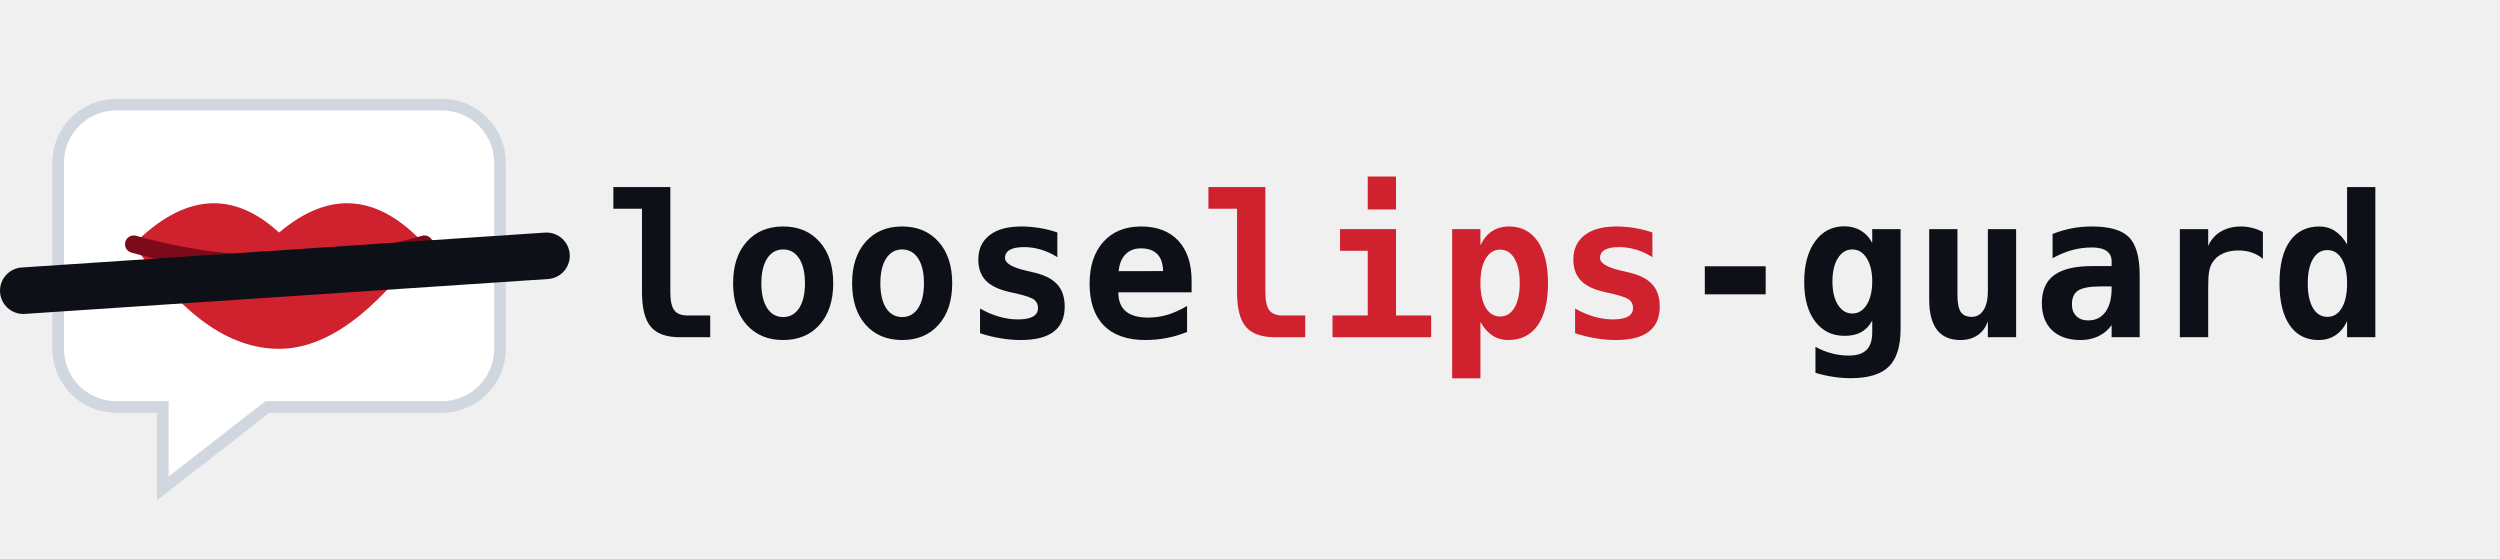
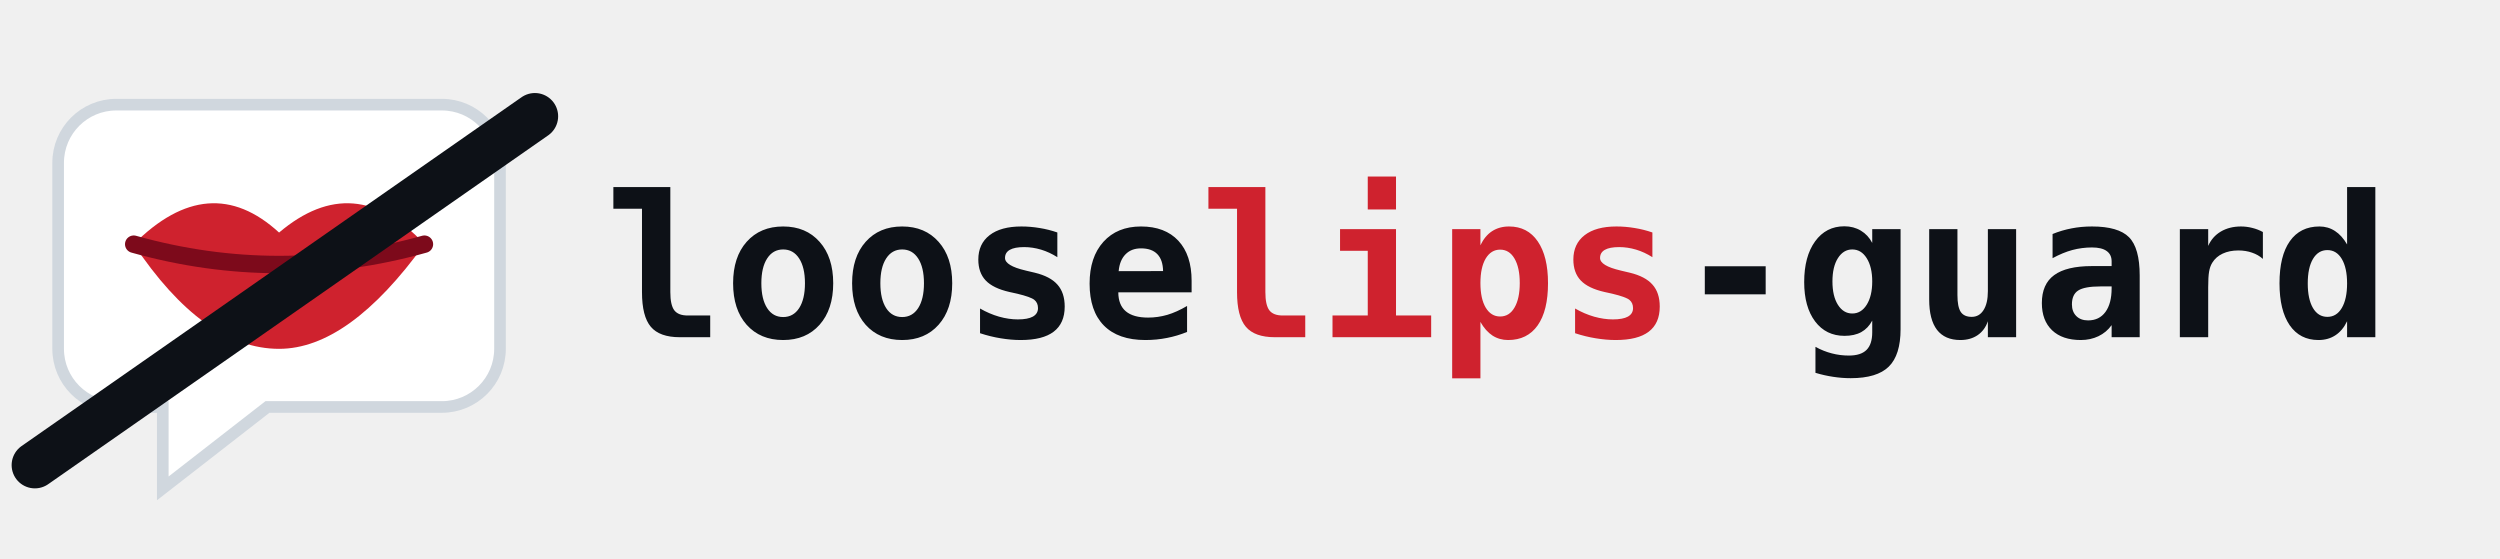
<svg xmlns="http://www.w3.org/2000/svg" viewBox="0 0 430 96" width="430" height="96" role="img" aria-label="looselips-guard">
  <path fill="#fff" stroke="#d0d7de" stroke-width="2" d="M20 18h56a10 10 0 0 1 10 10v32a10 10 0 0 1-10 10H46L28 84V70h-8a10 10 0 0 1-10-10V28a10 10 0 0 1 10-10z" />
  <path fill="#cf222e" d="M23 42q13-13 25-2 13-11 25 2-13 18-25 18-13 0-25-18z" />
  <path d="M23 42q25 7 50 0" fill="none" stroke="#7d0a1b" stroke-width="3" stroke-linecap="round" />
-   <path d="M4 50 L94 44" stroke="#0d1117" stroke-width="8" stroke-linecap="round" />
+   <path d="M6 80 L92 20" stroke="#0d1117" stroke-width="8" stroke-linecap="round" />
  <text x="104" y="58" font-family="ui-monospace,SFMono-Regular,Menlo,monospace" font-size="34" font-weight="700" fill="#0d1117">loose<tspan fill="#cf222e">lips</tspan>-guard</text>
</svg>
